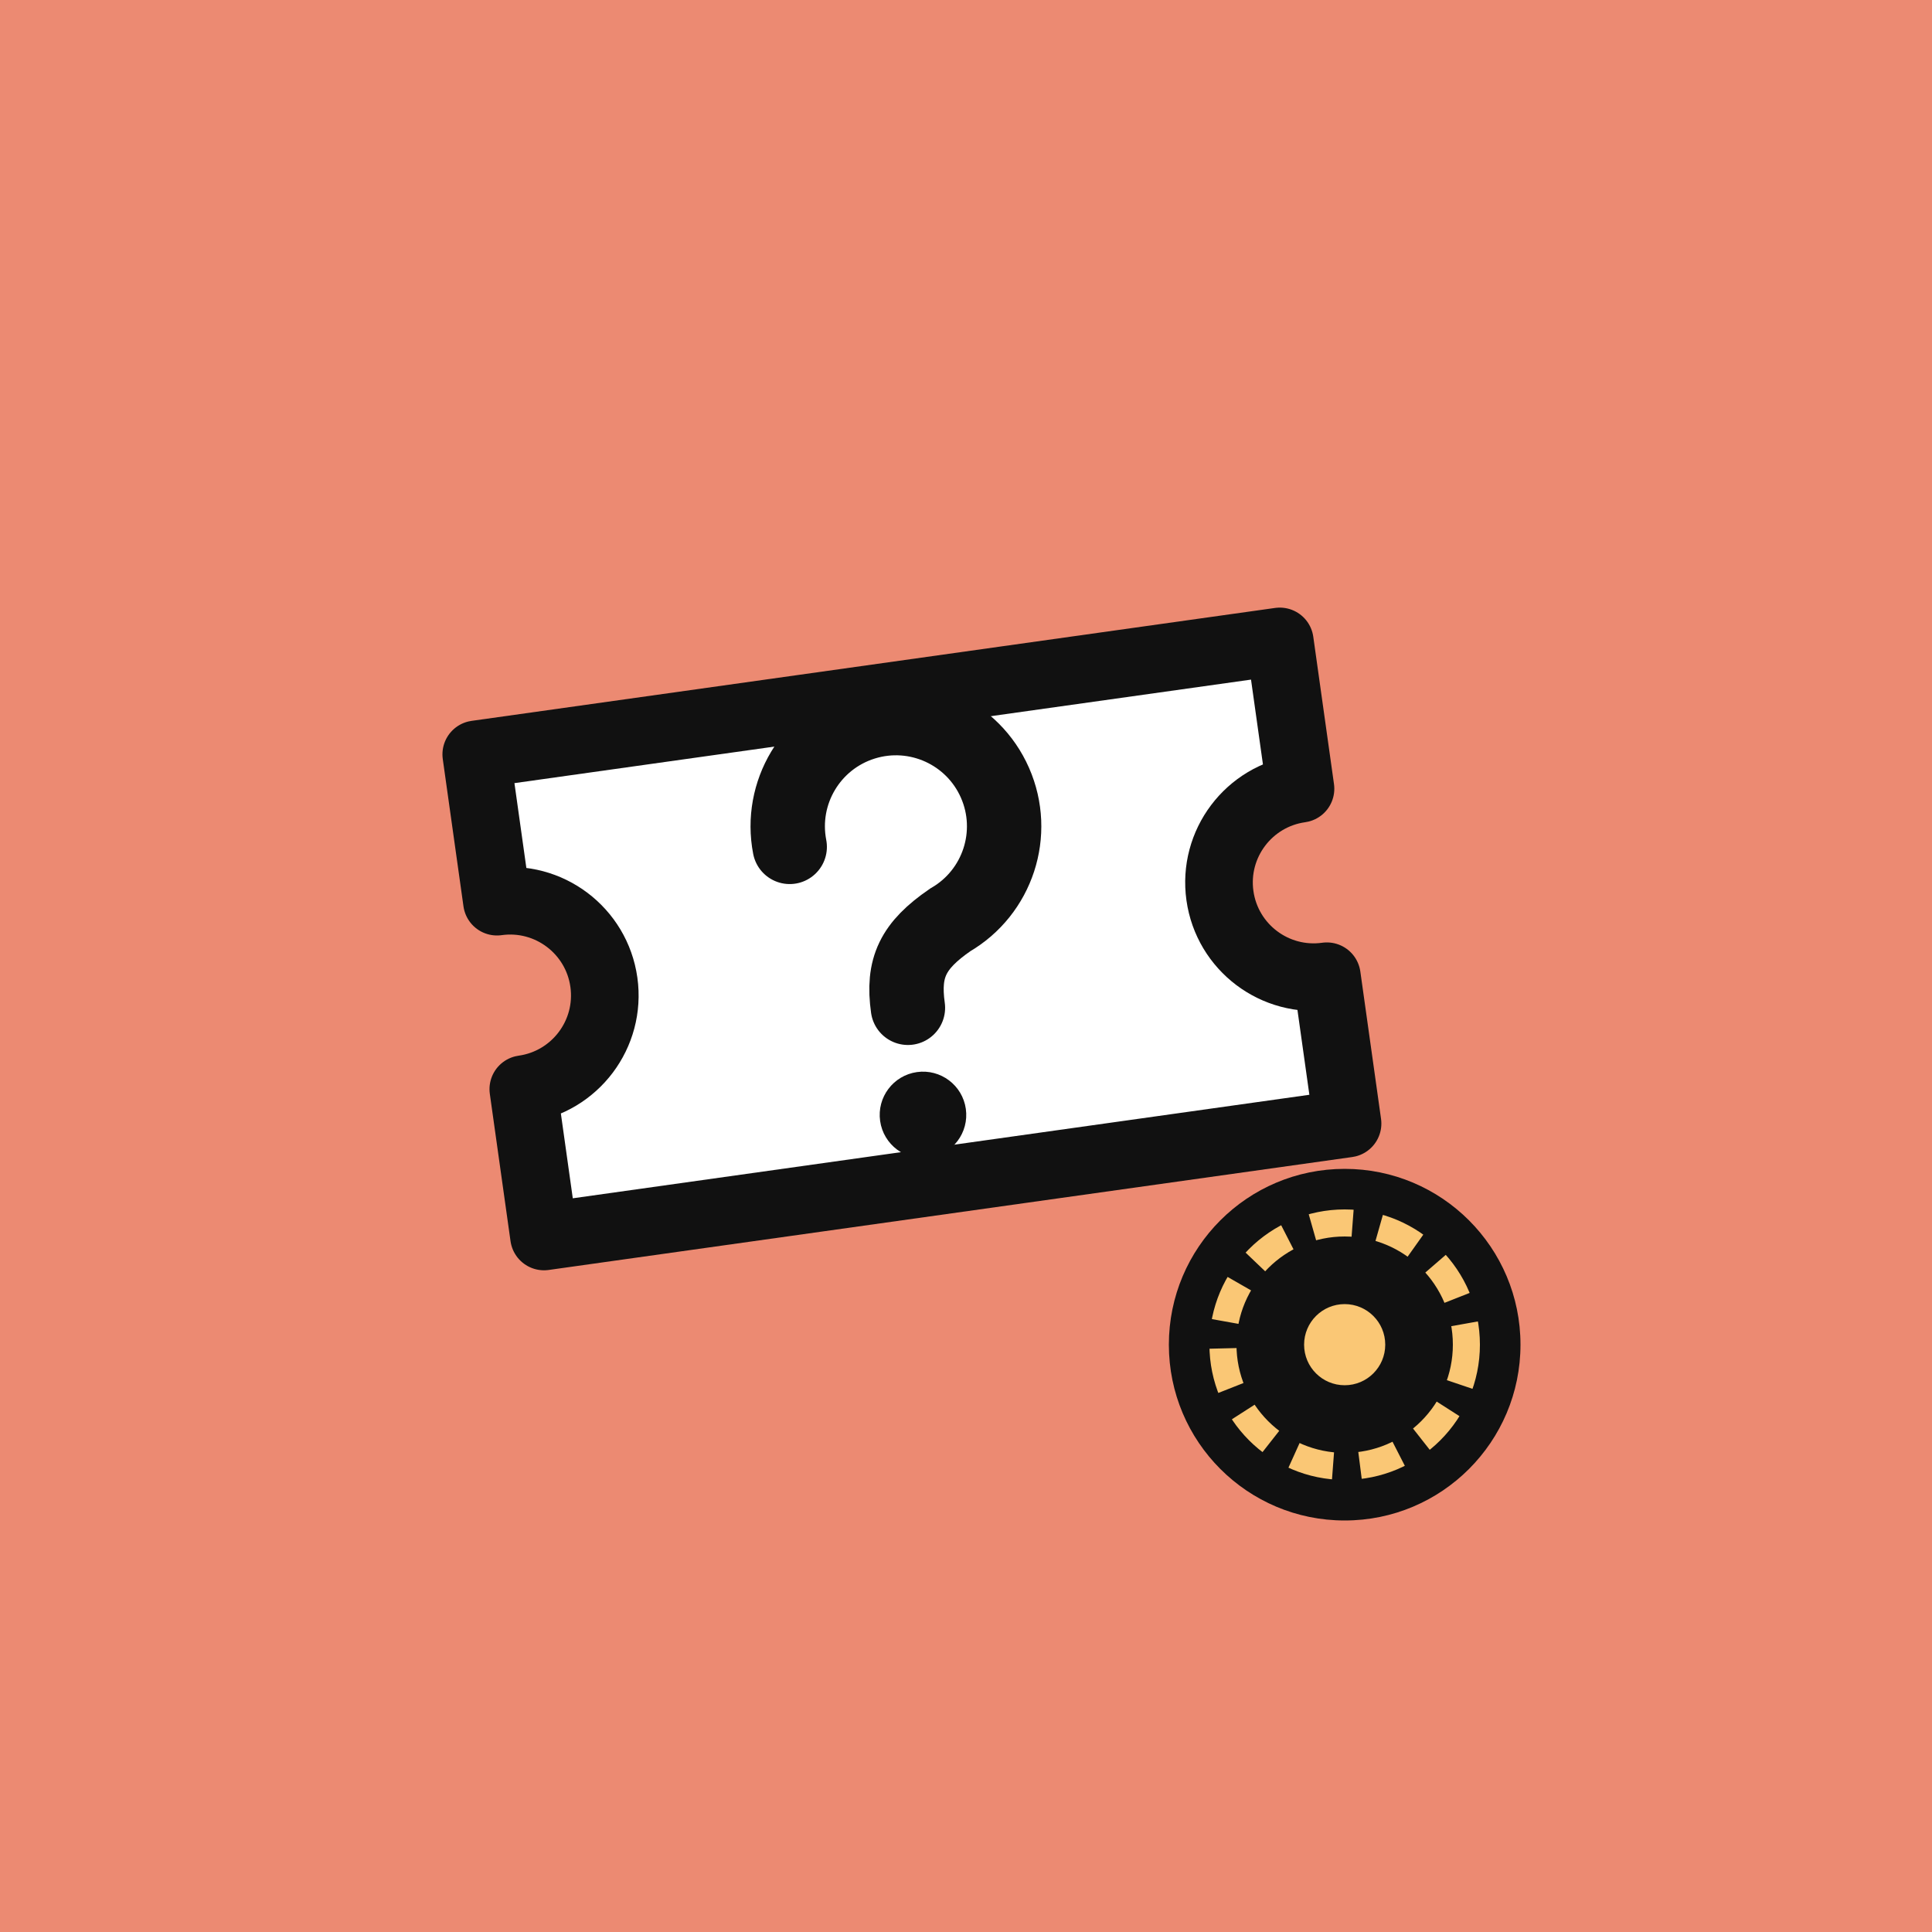
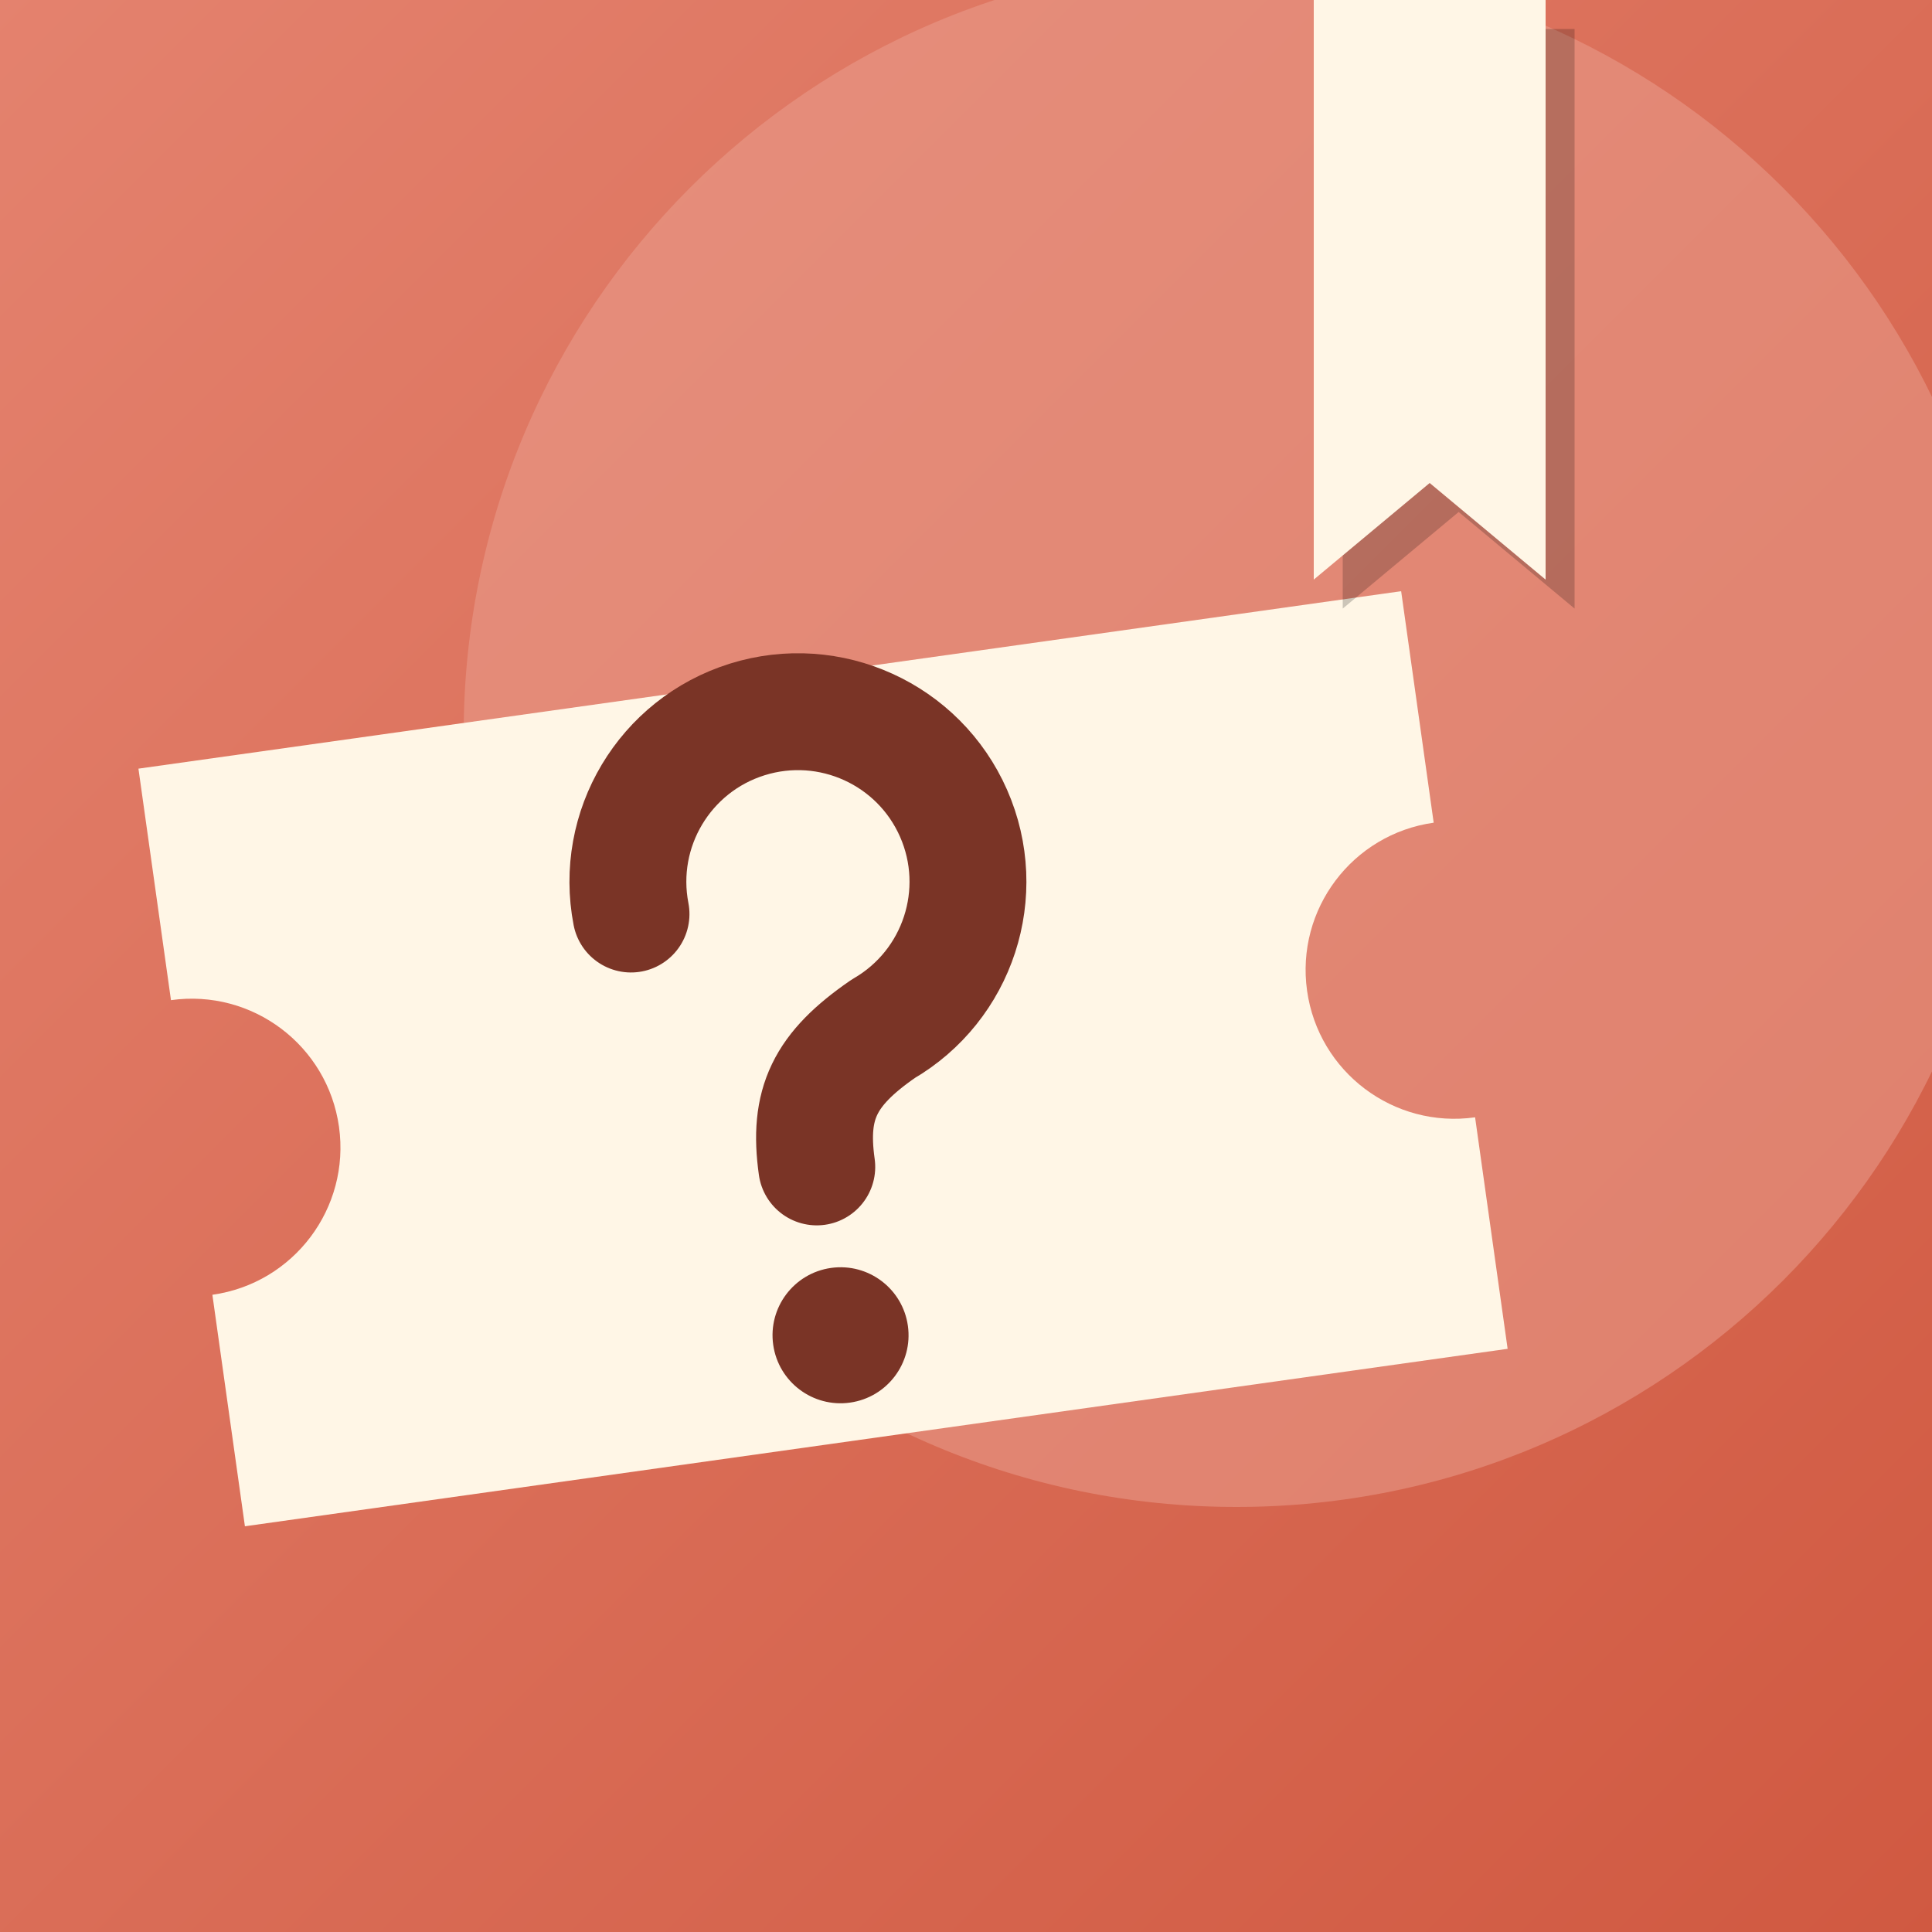
<svg xmlns="http://www.w3.org/2000/svg" viewBox="0 0 100 100">
-   <rect width="100" height="100" fill="#ec8a72" />
-   <g transform="translate(15 15) scale(0.7)">
-     <g transform="rotate(-8 46 48)">
-       <path d="M16 30h60v11a7 7 0 0 0 0 14v11H16V55a7 7 0 0 0 0-14z" fill="#fff" stroke="#111" stroke-width="5" stroke-linejoin="round" />
-       <path d="M38 40a8 8 0 1 1 11 7c-3 1.5-4 3-4 6" fill="none" stroke="#111" stroke-width="5.5" stroke-linecap="round" />
-       <circle cx="45" cy="61" r="3.2" fill="#111" />
+   <defs>
+     <linearGradient id="degrade" x1="0" y1="0" x2="1" y2="1">
+       <stop offset="0" stop-color="#e4826e" />
+       <stop offset="1" stop-color="#d05941" />
+     </linearGradient>
+     <clipPath id="cadre">
+       <rect width="100" height="100" />
+     </clipPath>
+   </defs>
+   <g clip-path="url(#cadre)">
+     <rect width="100" height="100" fill="url(#degrade)" />
+     <circle cx="64" cy="38" r="40" fill="#ea9c8c" opacity=".55" />
+     <g transform="translate(-8 2) scale(1.1)">
+       <g transform="rotate(-8 46 48)">
+         <path d="M16 30h60v11a7 7 0 0 0 0 14v11H16V55a7 7 0 0 0 0-14z" fill="#FFF6E6" />
+         <path d="M38 40a8 8 0 1 1 11 7c-3 1.5-4 3-4 6" fill="none" stroke="#7a3426" stroke-width="5.5" stroke-linecap="round" stroke-linejoin="round" />
+         <path d="M45 57.8a3.2 3.2 0 1 0 .01 0z" fill="#7a3426" />
+       </g>
    </g>
-     <circle cx="78" cy="78" r="13" fill="#111" />
-     <circle cx="78" cy="78" r="9" fill="none" stroke="#FAC775" stroke-width="2" stroke-dasharray="3 2" />
-     <circle cx="78" cy="78" r="3" fill="#FAC775" />
+     <path d="M68 0h12v30l-6-5-6 5z" fill="#000" opacity=".2" transform="translate(1.5 1.5)" />
+     <path d="M68 0h12v30l-6-5-6 5z" fill="#FFF6E6" />
  </g>
</svg>
